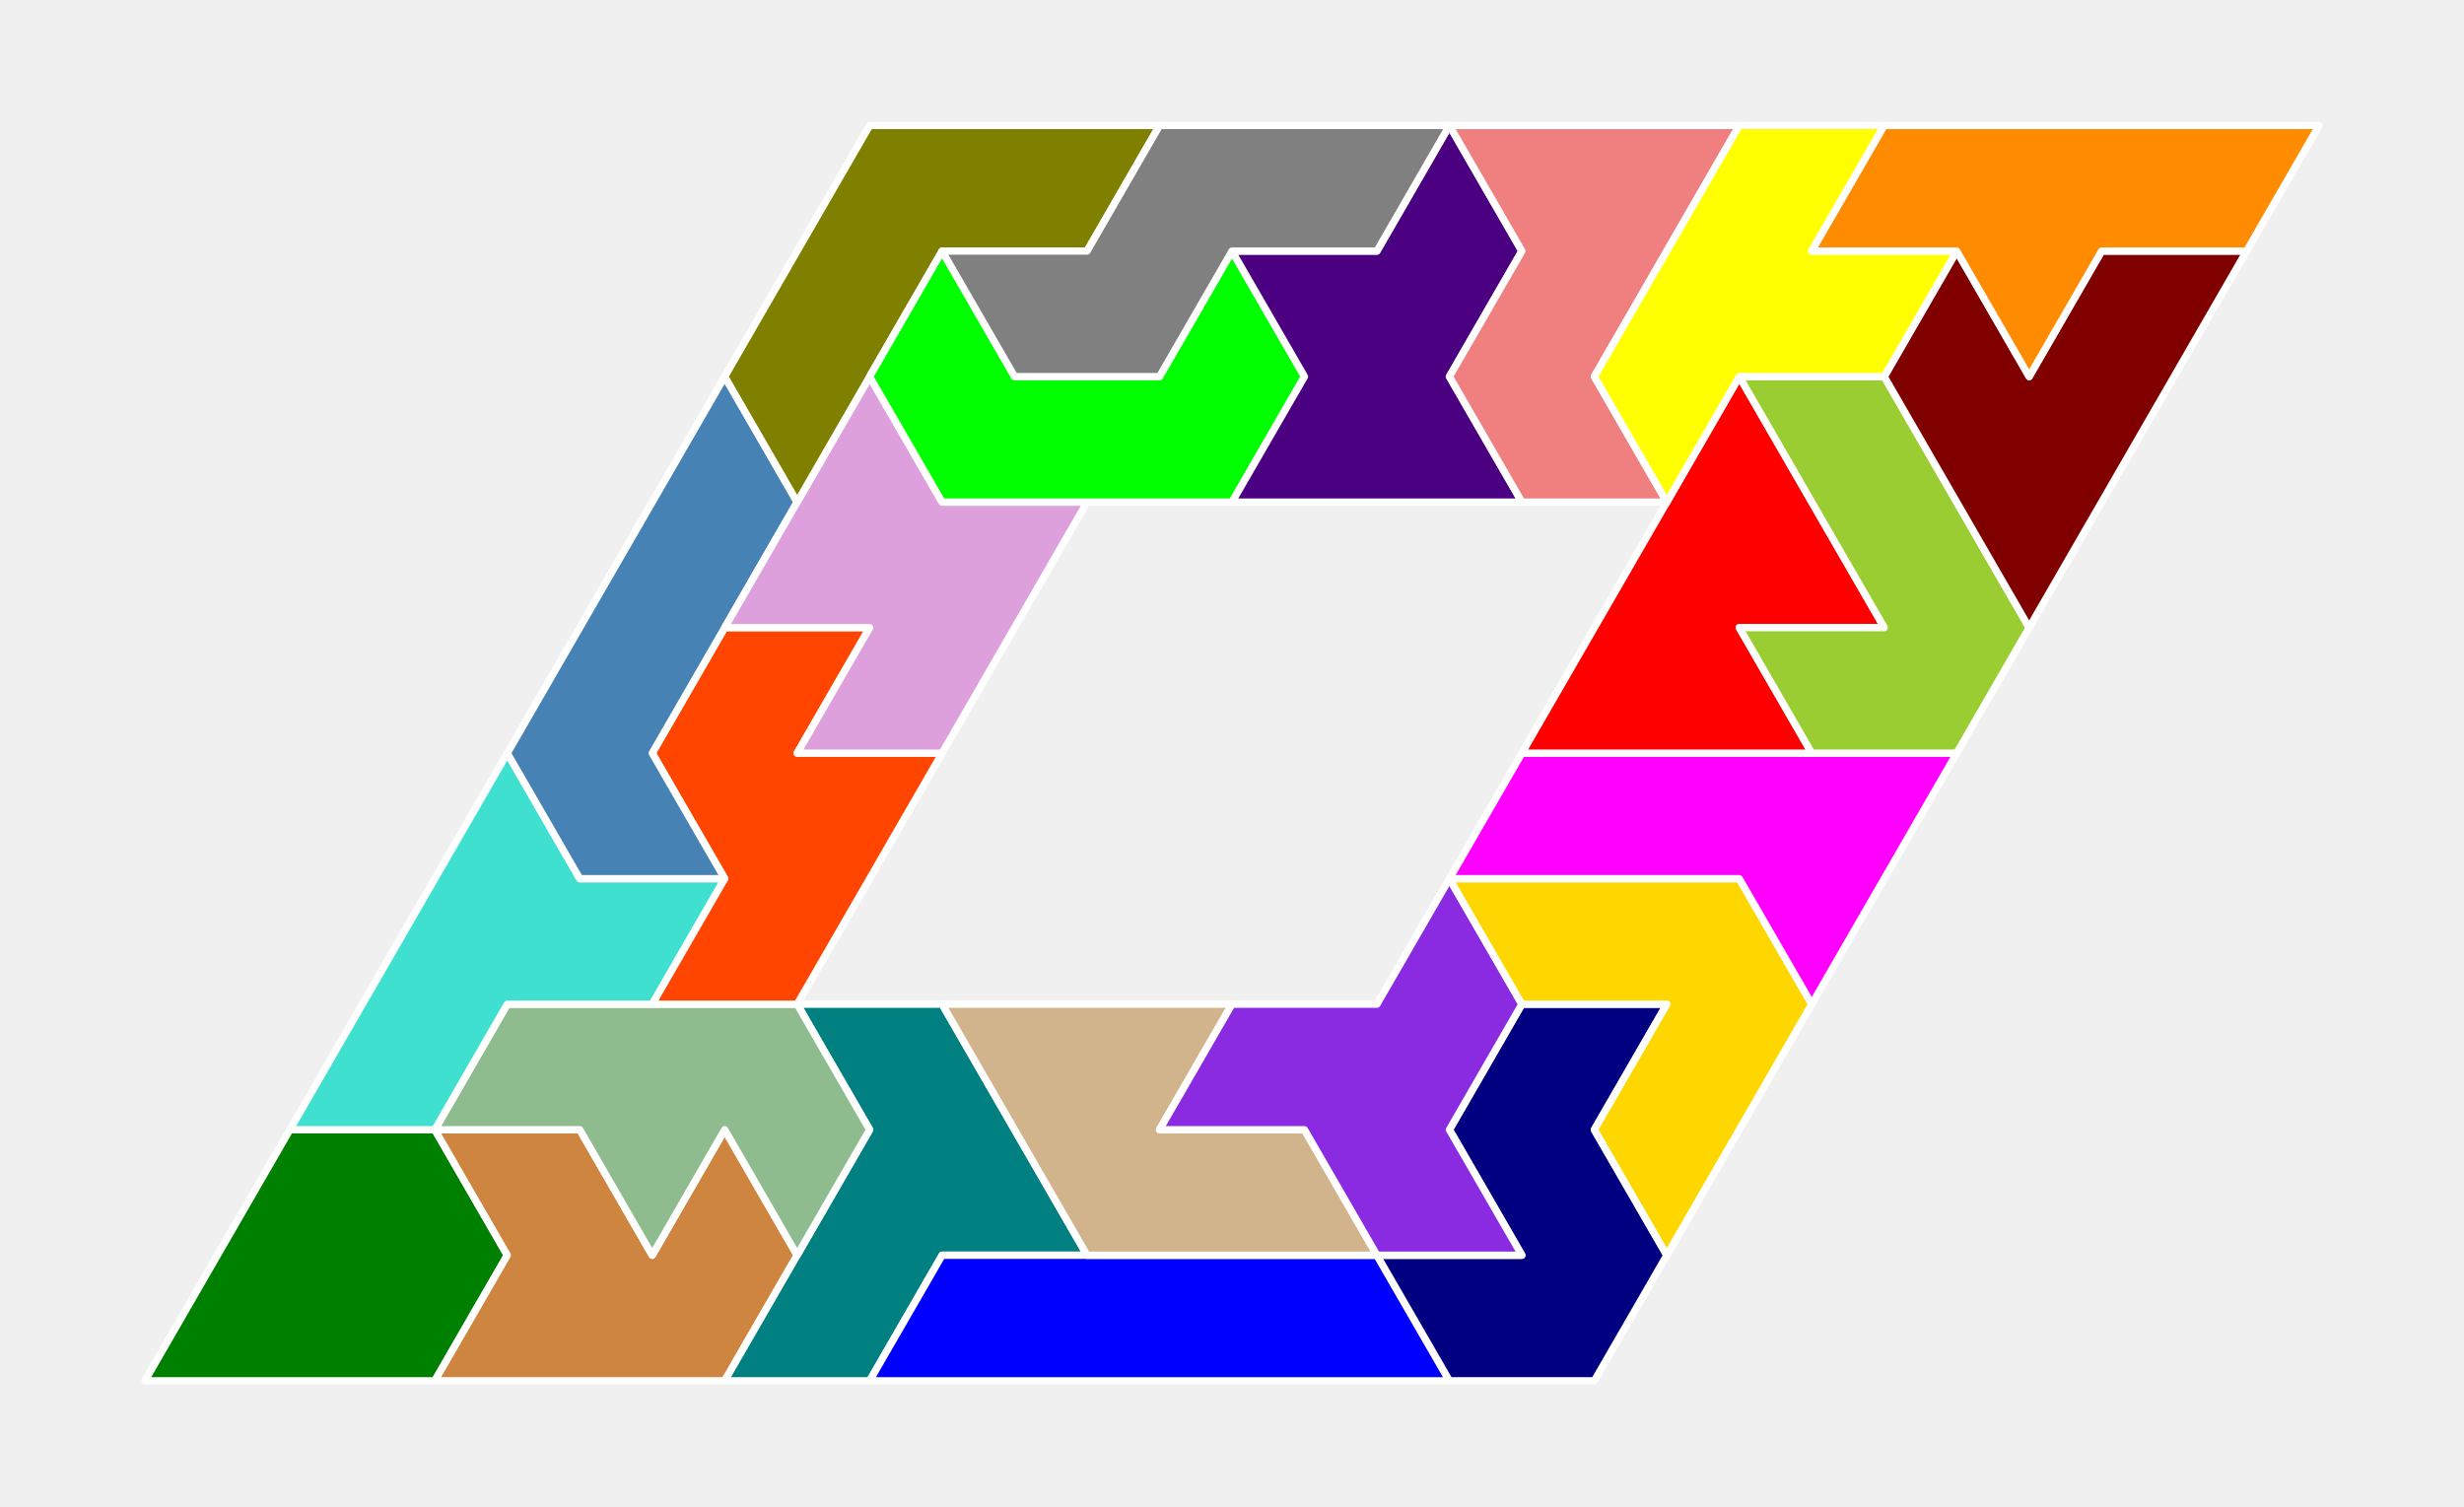
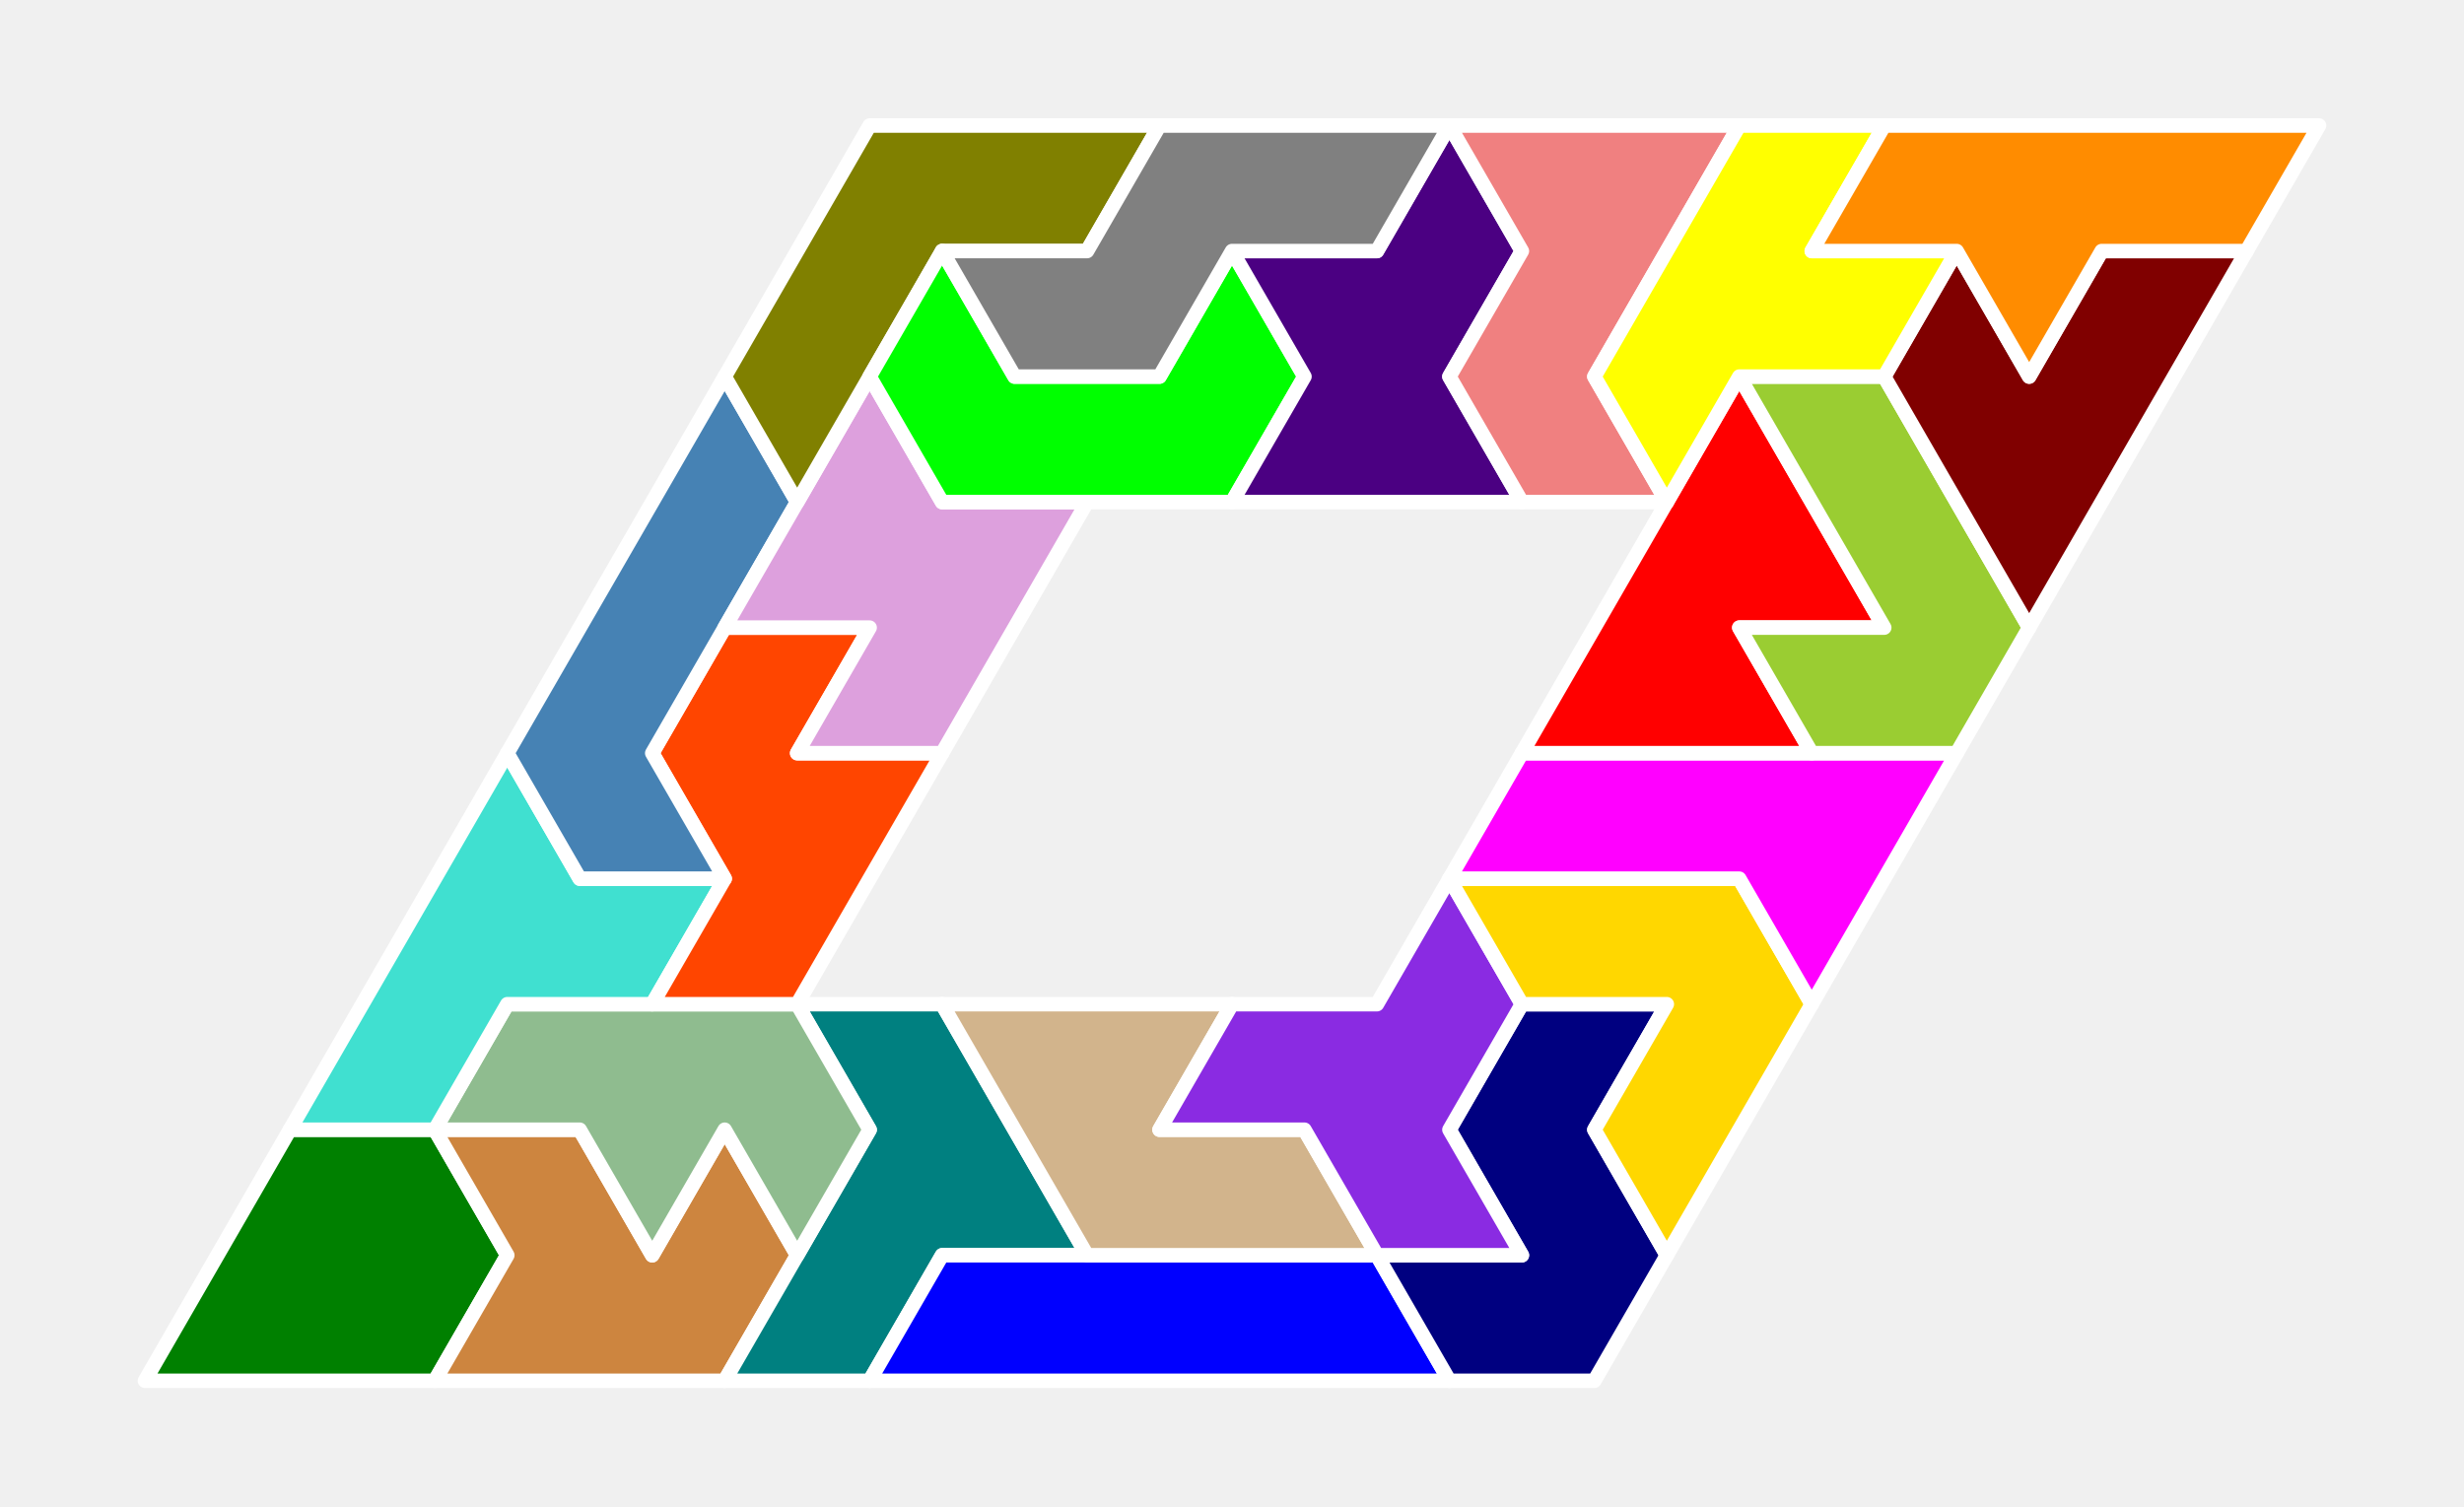
<svg xmlns="http://www.w3.org/2000/svg" width="170.0" height="103.923" viewBox="0 0 170.0 103.923">
  <g>
-     <polygon fill="green" stroke="white" stroke-width="0.5" stroke-linejoin="round" points="10.000,95.263 30.000,95.263 35.000,86.603 30.000,77.942 20.000,77.942">
+     <polygon fill="green" stroke="white" stroke-width="1" stroke-linejoin="round" points="10.000,95.263 30.000,95.263 35.000,86.603 30.000,77.942 20.000,77.942">
</polygon>
-     <polygon fill="peru" stroke="white" stroke-width="0.5" stroke-linejoin="round" points="30.000,95.263 50.000,95.263 55.000,86.603 50.000,77.942 45.000,86.603 40.000,77.942 30.000,77.942 35.000,86.603">
+     <polygon fill="peru" stroke="white" stroke-width="1" stroke-linejoin="round" points="30.000,95.263 50.000,95.263 55.000,86.603 50.000,77.942 45.000,86.603 40.000,77.942 30.000,77.942 35.000,86.603">
</polygon>
-     <polygon fill="teal" stroke="white" stroke-width="0.5" stroke-linejoin="round" points="50.000,95.263 60.000,95.263 65.000,86.603 75.000,86.603 65.000,69.282 55.000,69.282 60.000,77.942">
+     <polygon fill="teal" stroke="white" stroke-width="1" stroke-linejoin="round" points="50.000,95.263 60.000,95.263 65.000,86.603 75.000,86.603 65.000,69.282 55.000,69.282 60.000,77.942">
</polygon>
-     <polygon fill="blue" stroke="white" stroke-width="0.5" stroke-linejoin="round" points="60.000,95.263 100.000,95.263 95.000,86.603 65.000,86.603">
+     <polygon fill="blue" stroke="white" stroke-width="1" stroke-linejoin="round" points="60.000,95.263 100.000,95.263 95.000,86.603 65.000,86.603">
</polygon>
-     <polygon fill="navy" stroke="white" stroke-width="0.5" stroke-linejoin="round" points="95.000,86.603 100.000,95.263 110.000,95.263 115.000,86.603 110.000,77.942 115.000,69.282 105.000,69.282 100.000,77.942 105.000,86.603">
+     <polygon fill="navy" stroke="white" stroke-width="1" stroke-linejoin="round" points="95.000,86.603 100.000,95.263 110.000,95.263 115.000,86.603 110.000,77.942 115.000,69.282 105.000,69.282 100.000,77.942 105.000,86.603">
</polygon>
-     <polygon fill="darkseagreen" stroke="white" stroke-width="0.5" stroke-linejoin="round" points="40.000,77.942 45.000,86.603 50.000,77.942 55.000,86.603 60.000,77.942 55.000,69.282 35.000,69.282 30.000,77.942">
+     <polygon fill="darkseagreen" stroke="white" stroke-width="1" stroke-linejoin="round" points="40.000,77.942 45.000,86.603 50.000,77.942 55.000,86.603 60.000,77.942 55.000,69.282 35.000,69.282 30.000,77.942">
</polygon>
-     <polygon fill="tan" stroke="white" stroke-width="0.5" stroke-linejoin="round" points="70.000,77.942 75.000,86.603 95.000,86.603 90.000,77.942 80.000,77.942 85.000,69.282 65.000,69.282">
+     <polygon fill="tan" stroke="white" stroke-width="1" stroke-linejoin="round" points="70.000,77.942 75.000,86.603 95.000,86.603 90.000,77.942 80.000,77.942 85.000,69.282 65.000,69.282">
</polygon>
-     <polygon fill="blueviolet" stroke="white" stroke-width="0.5" stroke-linejoin="round" points="90.000,77.942 95.000,86.603 105.000,86.603 100.000,77.942 105.000,69.282 100.000,60.622 95.000,69.282 85.000,69.282 80.000,77.942">
+     <polygon fill="blueviolet" stroke="white" stroke-width="1" stroke-linejoin="round" points="90.000,77.942 95.000,86.603 105.000,86.603 100.000,77.942 105.000,69.282 100.000,60.622 95.000,69.282 85.000,69.282 80.000,77.942">
</polygon>
-     <polygon fill="gold" stroke="white" stroke-width="0.5" stroke-linejoin="round" points="110.000,77.942 115.000,86.603 125.000,69.282 120.000,60.622 100.000,60.622 105.000,69.282 115.000,69.282">
+     <polygon fill="gold" stroke="white" stroke-width="1" stroke-linejoin="round" points="110.000,77.942 115.000,86.603 125.000,69.282 120.000,60.622 100.000,60.622 105.000,69.282 115.000,69.282">
</polygon>
-     <polygon fill="turquoise" stroke="white" stroke-width="0.5" stroke-linejoin="round" points="20.000,77.942 30.000,77.942 35.000,69.282 45.000,69.282 50.000,60.622 40.000,60.622 35.000,51.962">
+     <polygon fill="turquoise" stroke="white" stroke-width="1" stroke-linejoin="round" points="20.000,77.942 30.000,77.942 35.000,69.282 45.000,69.282 50.000,60.622 40.000,60.622 35.000,51.962">
</polygon>
-     <polygon fill="orangered" stroke="white" stroke-width="0.5" stroke-linejoin="round" points="45.000,69.282 55.000,69.282 65.000,51.962 55.000,51.962 60.000,43.301 50.000,43.301 45.000,51.962 50.000,60.622">
+     <polygon fill="orangered" stroke="white" stroke-width="1" stroke-linejoin="round" points="45.000,69.282 55.000,69.282 65.000,51.962 55.000,51.962 60.000,43.301 50.000,43.301 45.000,51.962 50.000,60.622">
</polygon>
-     <polygon fill="magenta" stroke="white" stroke-width="0.5" stroke-linejoin="round" points="120.000,60.622 125.000,69.282 135.000,51.962 105.000,51.962 100.000,60.622">
+     <polygon fill="magenta" stroke="white" stroke-width="1" stroke-linejoin="round" points="120.000,60.622 125.000,69.282 135.000,51.962 105.000,51.962 100.000,60.622">
</polygon>
-     <polygon fill="steelblue" stroke="white" stroke-width="0.5" stroke-linejoin="round" points="35.000,51.962 40.000,60.622 50.000,60.622 45.000,51.962 55.000,34.641 50.000,25.981">
+     <polygon fill="steelblue" stroke="white" stroke-width="1" stroke-linejoin="round" points="35.000,51.962 40.000,60.622 50.000,60.622 45.000,51.962 55.000,34.641 50.000,25.981">
</polygon>
-     <polygon fill="plum" stroke="white" stroke-width="0.5" stroke-linejoin="round" points="55.000,51.962 65.000,51.962 75.000,34.641 65.000,34.641 60.000,25.981 50.000,43.301 60.000,43.301">
+     <polygon fill="plum" stroke="white" stroke-width="1" stroke-linejoin="round" points="55.000,51.962 65.000,51.962 75.000,34.641 65.000,34.641 60.000,25.981 50.000,43.301 60.000,43.301">
</polygon>
-     <polygon fill="red" stroke="white" stroke-width="0.5" stroke-linejoin="round" points="105.000,51.962 125.000,51.962 120.000,43.301 130.000,43.301 120.000,25.981">
+     <polygon fill="red" stroke="white" stroke-width="1" stroke-linejoin="round" points="105.000,51.962 125.000,51.962 120.000,43.301 130.000,43.301 120.000,25.981">
</polygon>
-     <polygon fill="yellowgreen" stroke="white" stroke-width="0.5" stroke-linejoin="round" points="120.000,43.301 125.000,51.962 135.000,51.962 140.000,43.301 130.000,25.981 120.000,25.981 130.000,43.301">
+     <polygon fill="yellowgreen" stroke="white" stroke-width="1" stroke-linejoin="round" points="120.000,43.301 125.000,51.962 135.000,51.962 140.000,43.301 130.000,25.981 120.000,25.981 130.000,43.301">
</polygon>
-     <polygon fill="maroon" stroke="white" stroke-width="0.5" stroke-linejoin="round" points="135.000,34.641 140.000,43.301 155.000,17.321 145.000,17.321 140.000,25.981 135.000,17.321 130.000,25.981">
+     <polygon fill="maroon" stroke="white" stroke-width="1" stroke-linejoin="round" points="135.000,34.641 140.000,43.301 155.000,17.321 145.000,17.321 140.000,25.981 135.000,17.321 130.000,25.981">
</polygon>
-     <polygon fill="olive" stroke="white" stroke-width="0.5" stroke-linejoin="round" points="50.000,25.981 55.000,34.641 65.000,17.321 75.000,17.321 80.000,8.660 60.000,8.660">
+     <polygon fill="olive" stroke="white" stroke-width="1" stroke-linejoin="round" points="50.000,25.981 55.000,34.641 65.000,17.321 75.000,17.321 80.000,8.660 60.000,8.660">
</polygon>
-     <polygon fill="lime" stroke="white" stroke-width="0.5" stroke-linejoin="round" points="60.000,25.981 65.000,34.641 85.000,34.641 90.000,25.981 85.000,17.321 80.000,25.981 70.000,25.981 65.000,17.321">
+     <polygon fill="lime" stroke="white" stroke-width="1" stroke-linejoin="round" points="60.000,25.981 65.000,34.641 85.000,34.641 90.000,25.981 85.000,17.321 80.000,25.981 70.000,25.981 65.000,17.321">
</polygon>
-     <polygon fill="indigo" stroke="white" stroke-width="0.5" stroke-linejoin="round" points="85.000,34.641 105.000,34.641 100.000,25.981 105.000,17.321 100.000,8.660 95.000,17.321 85.000,17.321 90.000,25.981">
+     <polygon fill="indigo" stroke="white" stroke-width="1" stroke-linejoin="round" points="85.000,34.641 105.000,34.641 100.000,25.981 105.000,17.321 100.000,8.660 95.000,17.321 85.000,17.321 90.000,25.981">
</polygon>
-     <polygon fill="lightcoral" stroke="white" stroke-width="0.5" stroke-linejoin="round" points="100.000,25.981 105.000,34.641 115.000,34.641 110.000,25.981 120.000,8.660 100.000,8.660 105.000,17.321">
+     <polygon fill="lightcoral" stroke="white" stroke-width="1" stroke-linejoin="round" points="100.000,25.981 105.000,34.641 115.000,34.641 110.000,25.981 120.000,8.660 100.000,8.660 105.000,17.321">
</polygon>
-     <polygon fill="yellow" stroke="white" stroke-width="0.5" stroke-linejoin="round" points="110.000,25.981 115.000,34.641 120.000,25.981 130.000,25.981 135.000,17.321 125.000,17.321 130.000,8.660 120.000,8.660">
+     <polygon fill="yellow" stroke="white" stroke-width="1" stroke-linejoin="round" points="110.000,25.981 115.000,34.641 120.000,25.981 130.000,25.981 135.000,17.321 125.000,17.321 130.000,8.660 120.000,8.660">
</polygon>
-     <polygon fill="gray" stroke="white" stroke-width="0.5" stroke-linejoin="round" points="65.000,17.321 70.000,25.981 80.000,25.981 85.000,17.321 95.000,17.321 100.000,8.660 80.000,8.660 75.000,17.321">
+     <polygon fill="gray" stroke="white" stroke-width="1" stroke-linejoin="round" points="65.000,17.321 70.000,25.981 80.000,25.981 85.000,17.321 95.000,17.321 100.000,8.660 80.000,8.660 75.000,17.321">
</polygon>
-     <polygon fill="darkorange" stroke="white" stroke-width="0.5" stroke-linejoin="round" points="135.000,17.321 140.000,25.981 145.000,17.321 155.000,17.321 160.000,8.660 130.000,8.660 125.000,17.321">
+     <polygon fill="darkorange" stroke="white" stroke-width="1" stroke-linejoin="round" points="135.000,17.321 140.000,25.981 145.000,17.321 155.000,17.321 160.000,8.660 130.000,8.660 125.000,17.321">
</polygon>
  </g>
</svg>
